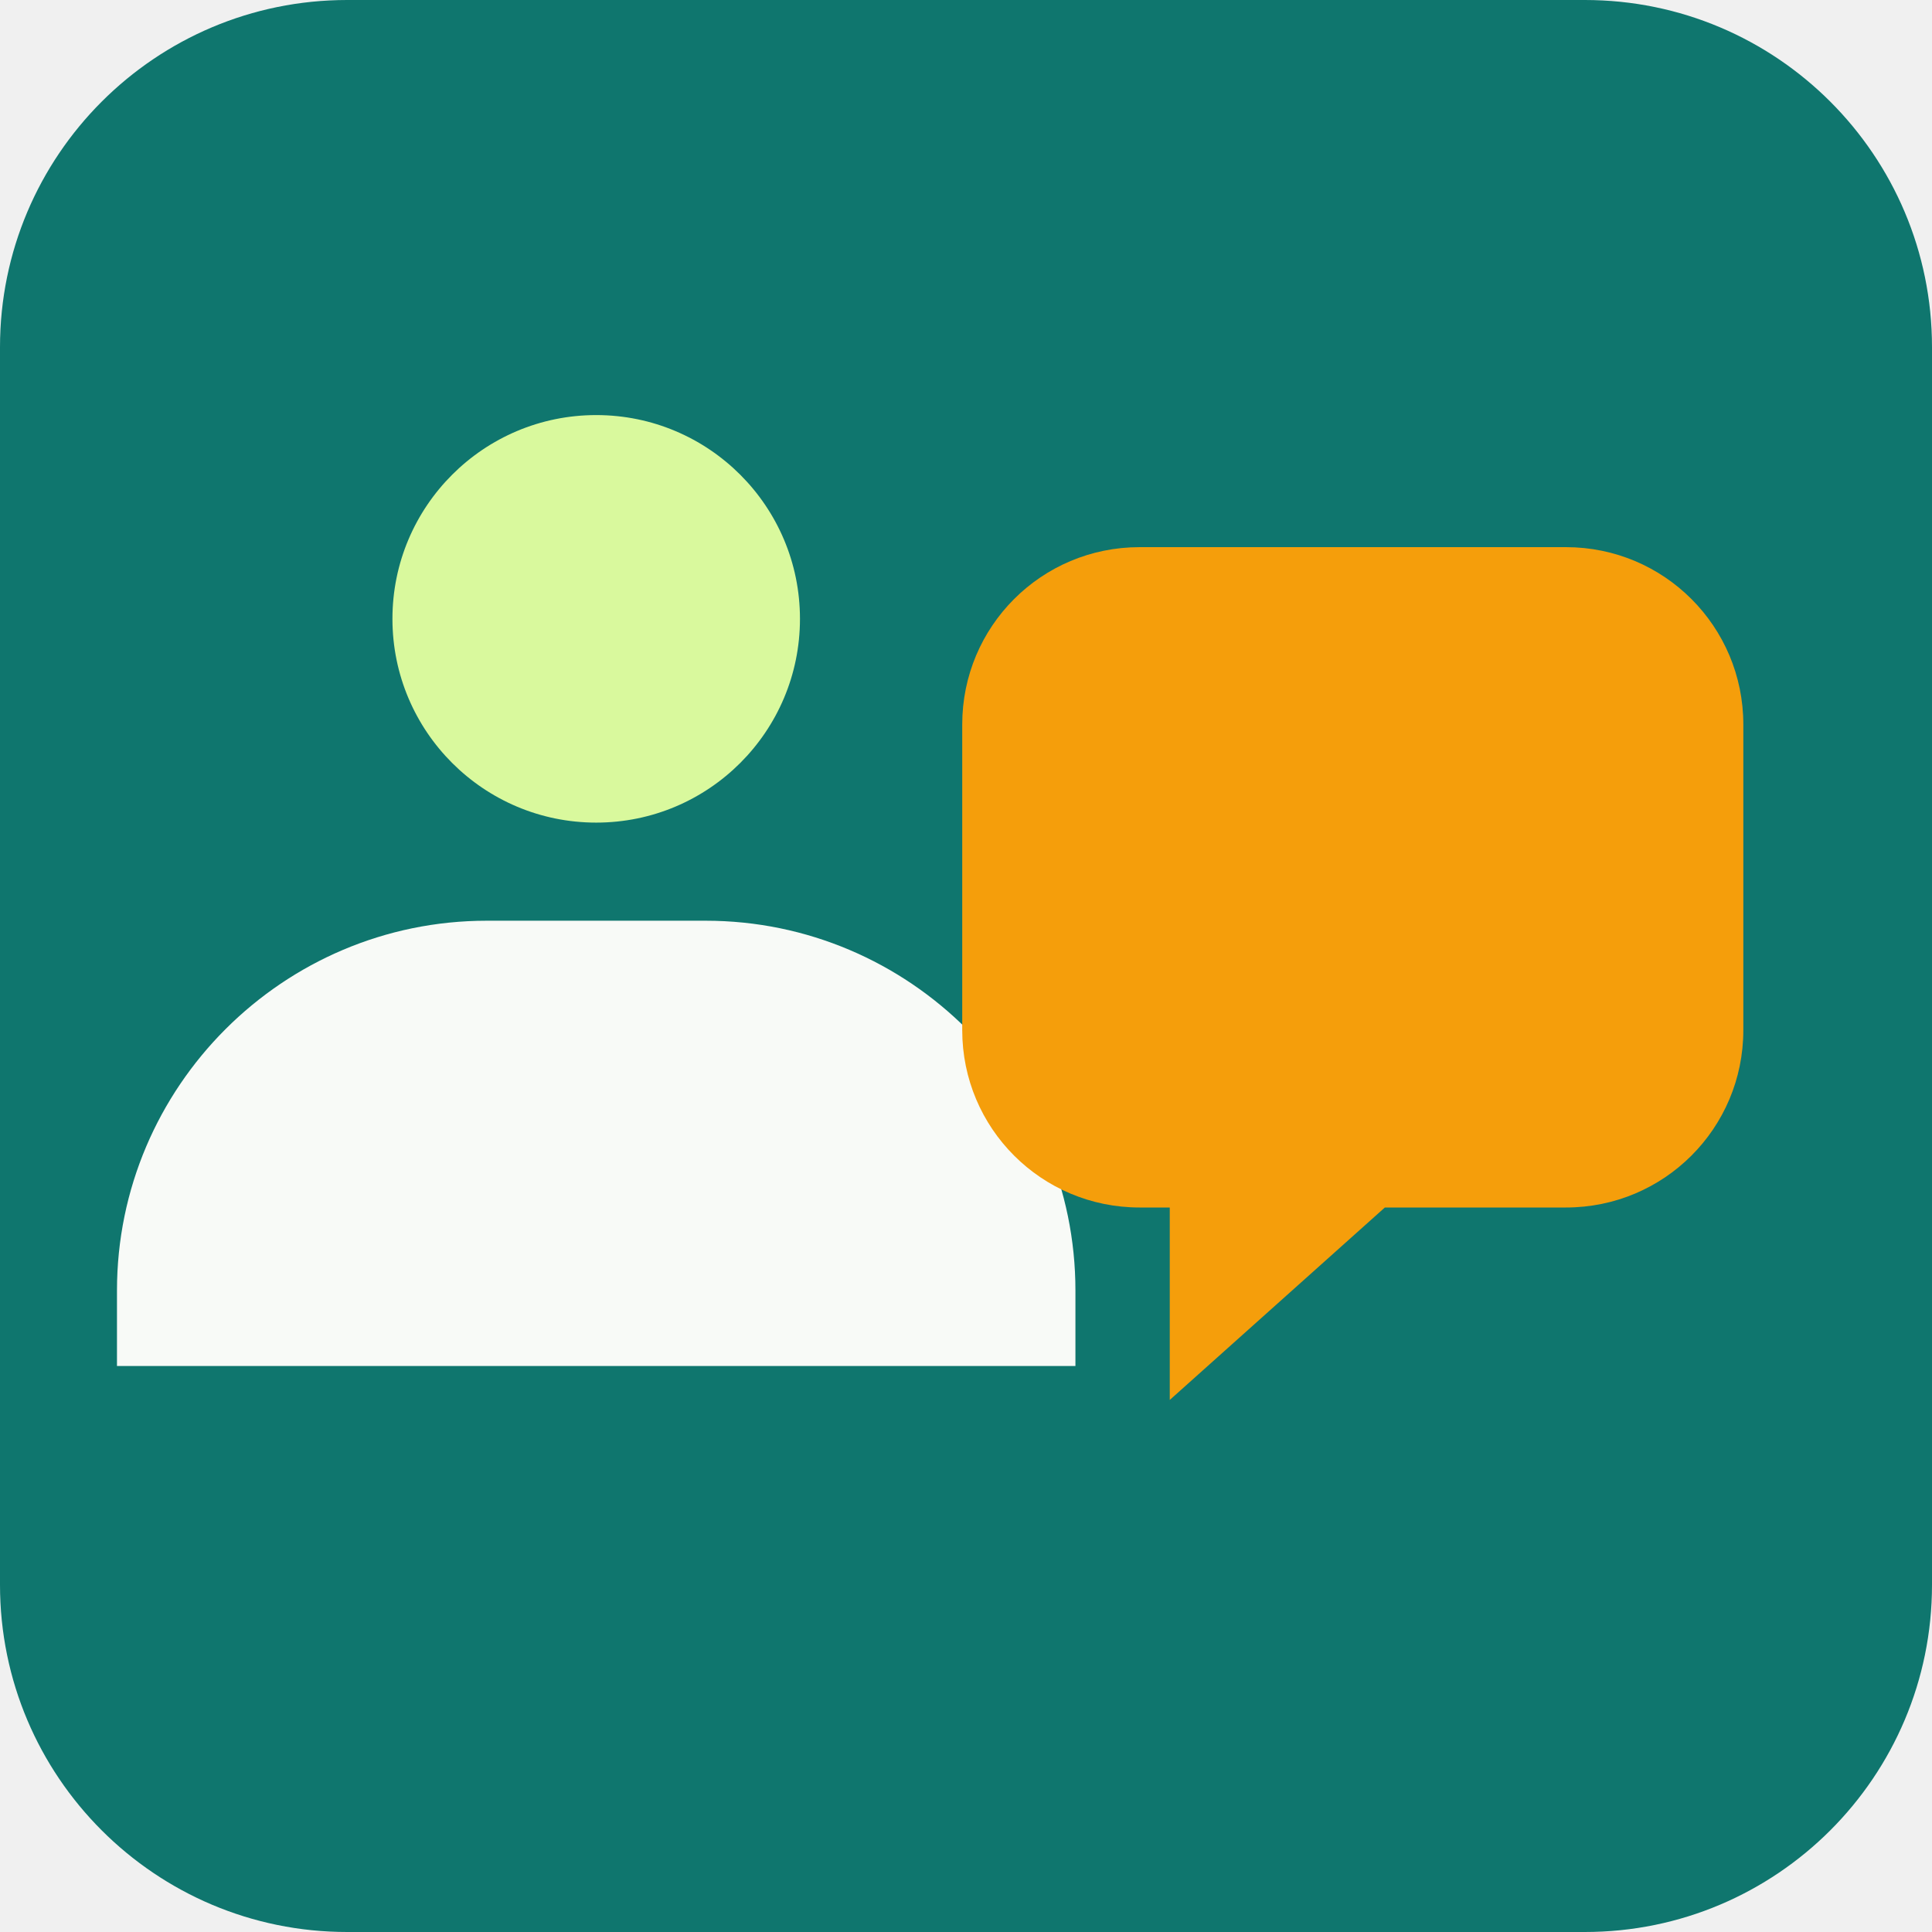
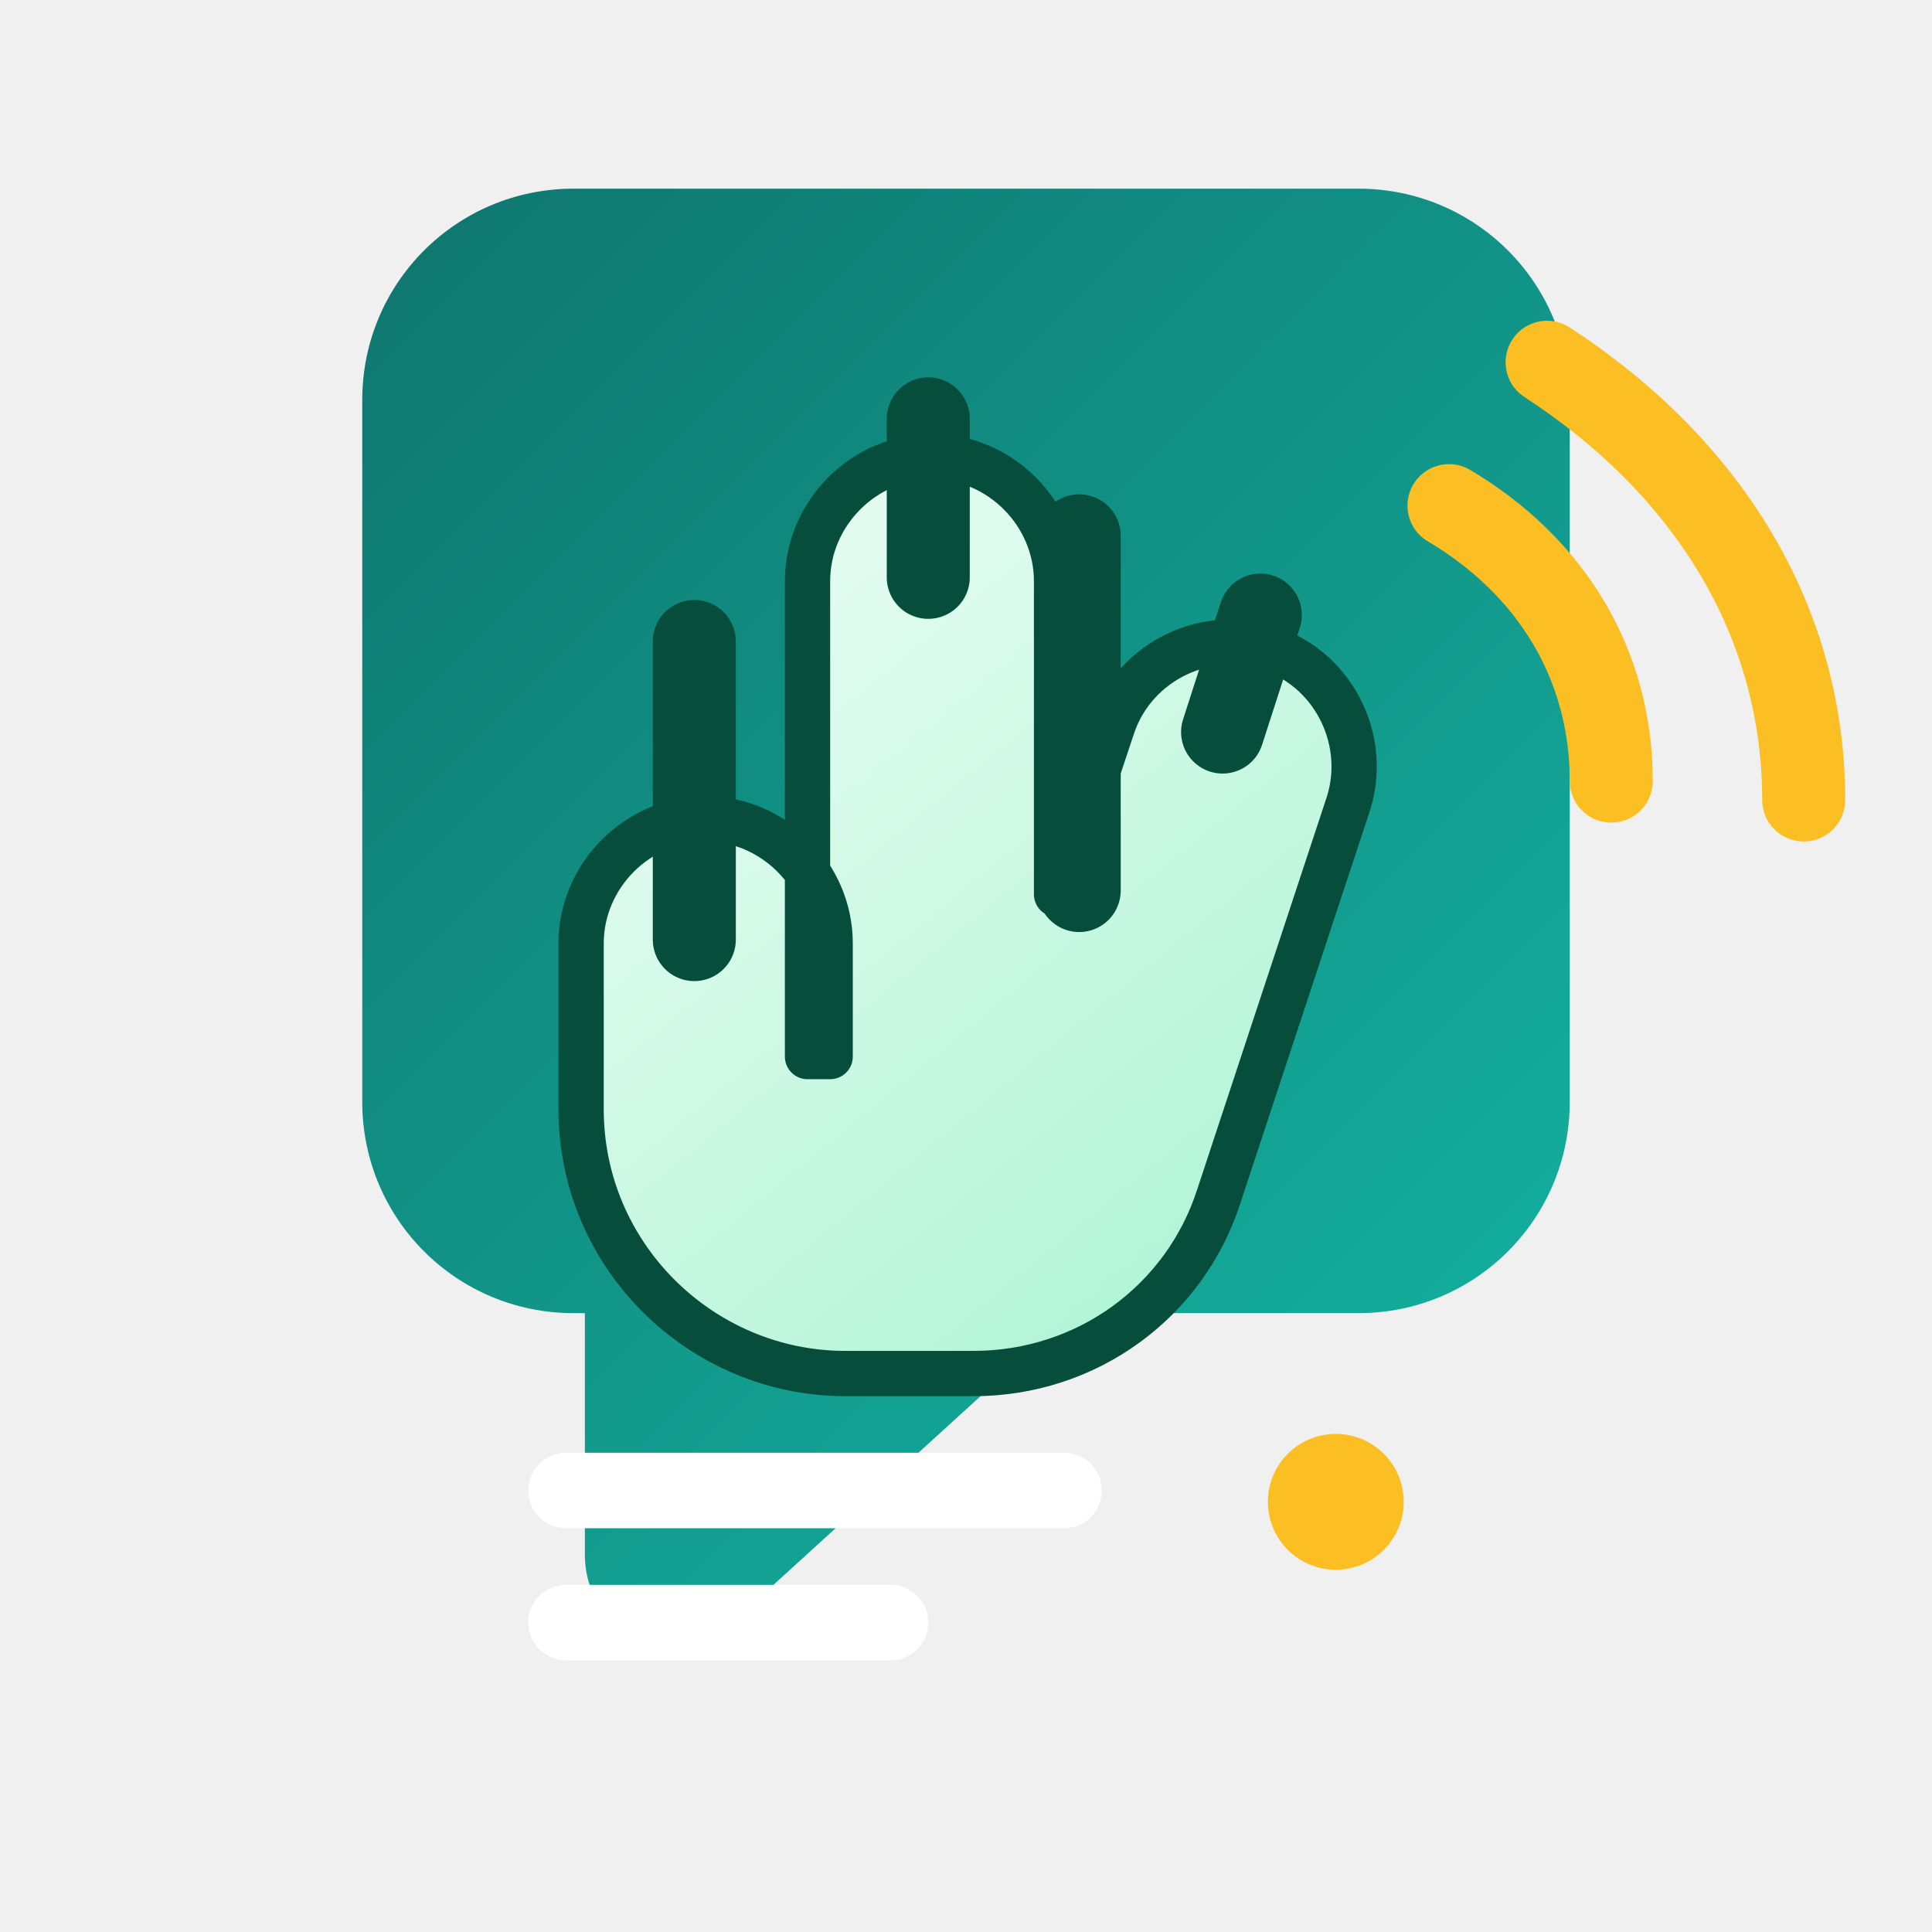
- <svg xmlns="http://www.w3.org/2000/svg" width="192" height="192" viewBox="0 0 512 512" role="img" aria-label="LibrasLive Edu">
-   <rect width="512" height="512" rx="92" fill="#0f766e" />
-   <circle cx="158" cy="164" r="54" fill="#d9f99d" />
-   <path d="M129 244h58c54 0 98 44 98 98v20H31v-20c0-54 44-98 98-98Z" fill="#f8faf7" />
-   <path d="M302 145h113c26 0 47 21 47 47v81c0 26-21 47-47 47h-48l-57 51v-51h-8c-26 0-47-21-47-47v-81c0-26 21-47 47-47Z" fill="#f59e0b" />
+ <svg xmlns="http://www.w3.org/2000/svg" width="192" height="192" viewBox="0 0 512 512" role="img" aria-labelledby="title desc">
+   <defs>
+     <linearGradient id="bubble" x1="78" x2="438" y1="70" y2="430" gradientUnits="userSpaceOnUse">
+       <stop offset="0" stop-color="#0f766e" />
+       <stop offset="1" stop-color="#14b8a6" />
+     </linearGradient>
+     <linearGradient id="hand" x1="162" x2="350" y1="142" y2="370" gradientUnits="userSpaceOnUse">
+       <stop offset="0" stop-color="#ecfdf5" />
+       <stop offset="1" stop-color="#a7f3d0" />
+     </linearGradient>
+   </defs>
+   <path fill="url(#bubble)" d="M96 106c0-31 25-56 56-56h208c31 0 56 25 56 56v186c0 31-25 56-56 56h-76l-90 82c-15 14-39 3-39-18v-64h-3c-31 0-56-25-56-56V106Z" />
+   <path fill="none" stroke="#fbbf24" stroke-linecap="round" stroke-width="22" d="M384 134c27 16 43 42 43 73M410 96c43 28 68 69 68 116" />
+   <path fill="url(#hand)" stroke="#064e3b" stroke-linejoin="round" stroke-width="12" d="M214 280V154c0-18 15-33 33-33s33 15 33 33v83l15-45c6-17 25-26 42-20s26 25 20 42l-34 103c-9 28-35 47-65 47h-34c-38 0-70-31-70-70v-44c0-18 15-33 33-33s33 15 33 33v30h-6Z" />
+   <path fill="none" stroke="#064e3b" stroke-linecap="round" stroke-width="22" d="M184 249v-79M246 153v-42M286 236v-94M324 194l10-31" />
+   <path fill="none" stroke="#ffffff" stroke-linecap="round" stroke-width="20" d="M150 395h132M150 430h86" />
+   <circle cx="354" cy="398" r="18" fill="#fbbf24" />
</svg>
